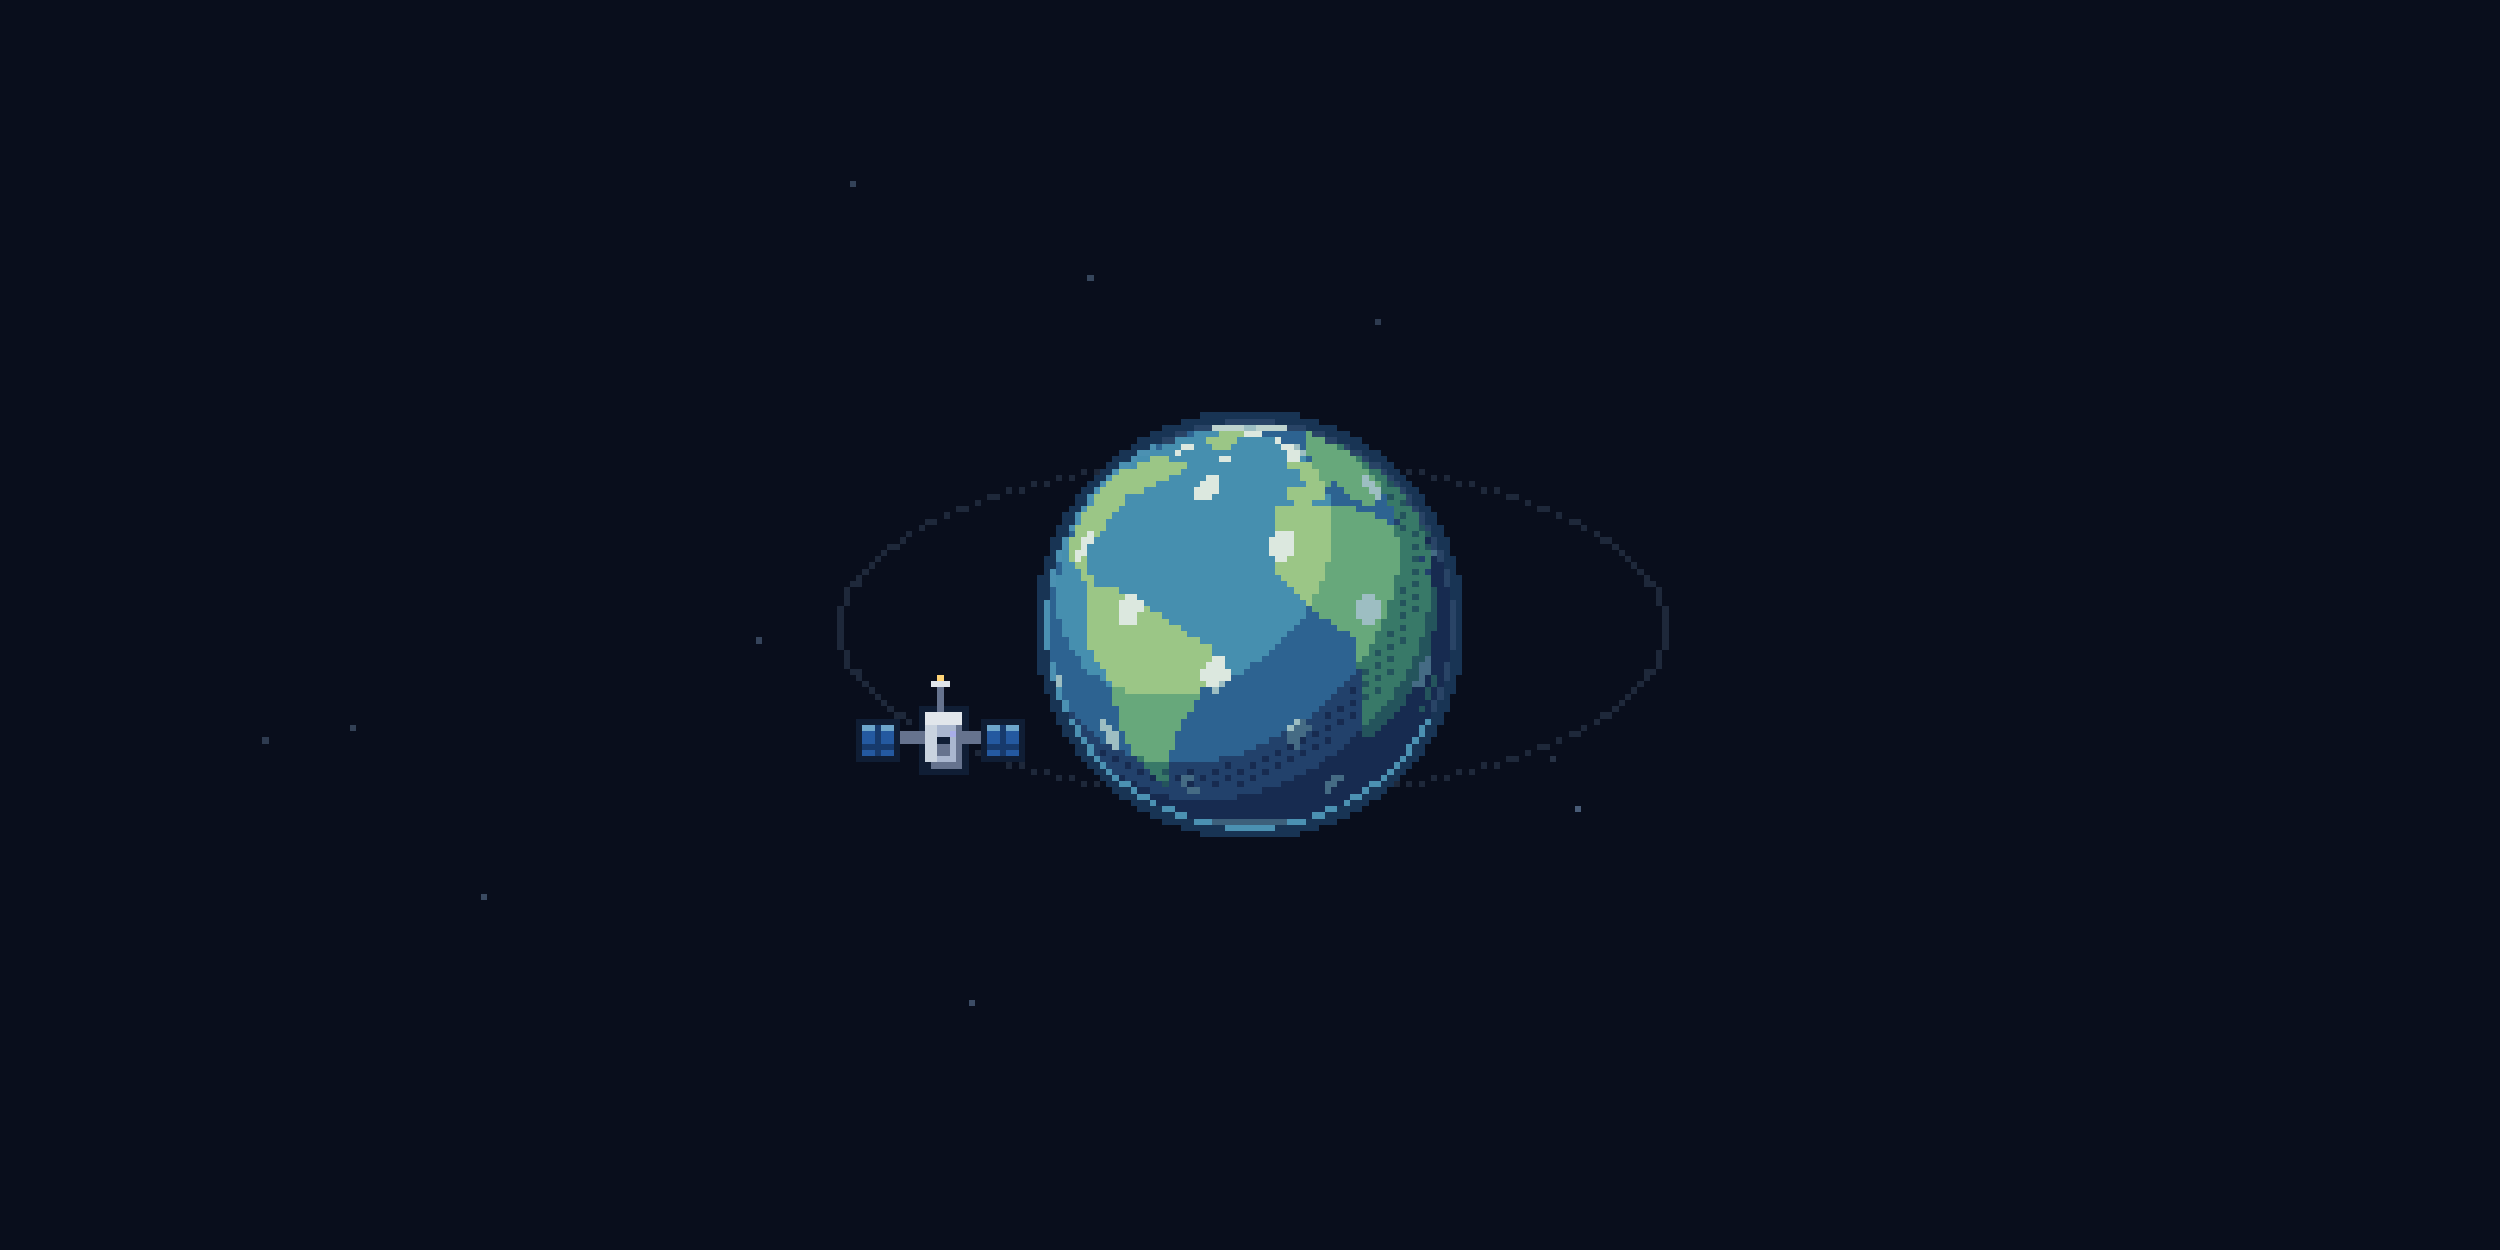
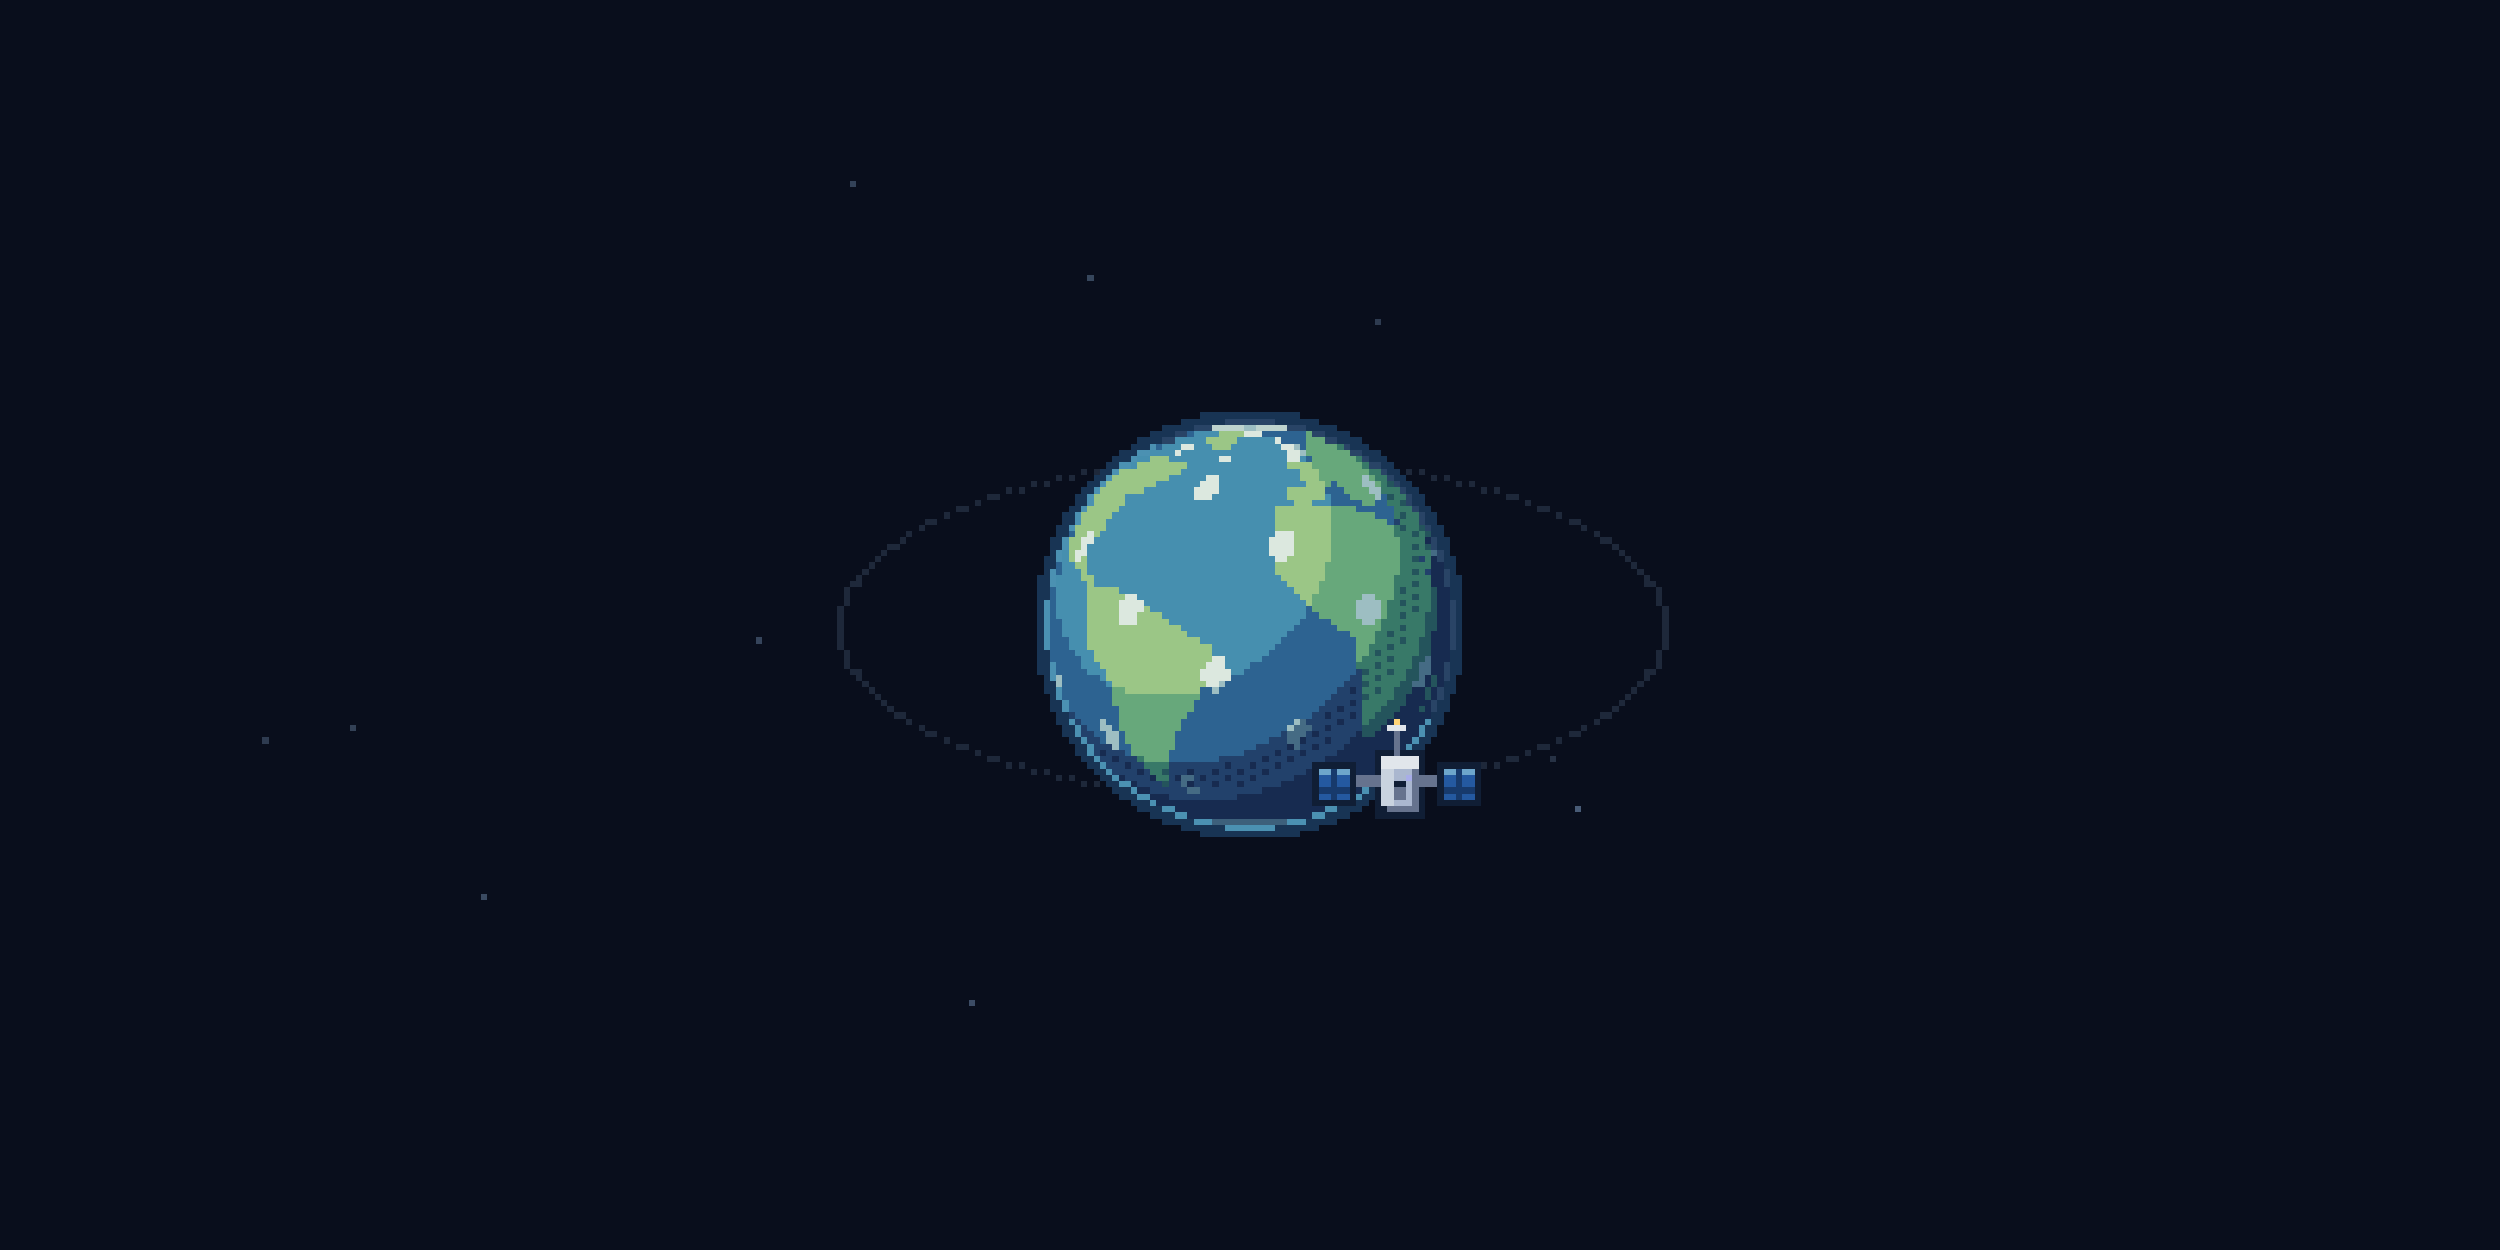
<svg xmlns="http://www.w3.org/2000/svg" width="800" height="400" viewBox="0 0 400 200" role="img" aria-labelledby="title desc" shape-rendering="crispEdges" style="image-rendering:pixelated;color:#7593b6">
  <defs>
    <symbol id="earth" viewBox="0 0 72 72">
      <path fill="#183454" d="M28 2h16v1h-16zM25 3h7v1h-7zM40 3h7v1h-7zM22 4h5v1h-5zM45 4h5v1h-5zM20 5h4v1h-4zM48 5h4v1h-4zM18 6h4v1h-4zM50 6h4v1h-4zM17 7h3v1h-3zM52 7h3v1h-3zM15 8h3v1h-3zM54 8h3v1h-3zM14 9h3v1h-3zM55 9h3v1h-3zM13 10h2v1h-2zM57 10h2v1h-2zM12 11h2v1h-2zM58 11h2v1h-2zM11 12h2v1h-2zM59 12h2v1h-2zM10 13h2v1h-2zM60 13h2v1h-2zM9 14h2v1h-2zM61 14h2v1h-2zM8 15h2v1h-2zM62 15h2v1h-2zM8 16h2v1h-2zM62 16h2v1h-2zM7 17h2v1h-2zM63 17h2v1h-2zM6 18h2v1h-2zM64 18h2v1h-2zM6 19h2v1h-2zM64 19h2v1h-2zM5 20h2v1h-2zM65 20h2v1h-2zM5 21h2v1h-2zM65 21h2v1h-2zM4 22h2v1h-2zM66 22h2v1h-2zM4 23h2v1h-2zM66 23h2v1h-2zM4 24h1v1h-1zM67 24h1v1h-1zM3 25h2v1h-2zM67 25h2v1h-2zM3 26h2v1h-2zM67 26h2v1h-2zM3 27h1v1h-1zM68 27h1v1h-1zM2 28h2v1h-2zM68 28h2v1h-2zM2 29h2v1h-2zM68 29h2v1h-2zM2 30h2v1h-2zM68 30h2v1h-2zM2 31h2v1h-2zM68 31h2v1h-2zM2 32h1v1h-1zM69 32h1v1h-1zM2 33h1v1h-1zM69 33h1v1h-1zM2 34h1v1h-1zM69 34h1v1h-1zM2 35h1v1h-1zM69 35h1v1h-1zM2 36h1v1h-1zM69 36h1v1h-1zM2 37h1v1h-1zM69 37h1v1h-1zM2 38h1v1h-1zM69 38h1v1h-1zM2 39h1v1h-1zM69 39h1v1h-1zM2 40h2v1h-2zM68 40h2v1h-2zM2 41h2v1h-2zM68 41h2v1h-2zM2 42h2v1h-2zM68 42h2v1h-2zM2 43h2v1h-2zM68 43h2v1h-2zM3 44h1v1h-1zM68 44h1v1h-1zM3 45h2v1h-2zM67 45h2v1h-2zM3 46h2v1h-2zM67 46h2v1h-2zM4 47h1v1h-1zM67 47h1v1h-1zM4 48h2v1h-2zM66 48h2v1h-2zM4 49h2v1h-2zM66 49h2v1h-2zM5 50h2v1h-2zM65 50h2v1h-2zM5 51h2v1h-2zM65 51h2v1h-2zM6 52h2v1h-2zM64 52h2v1h-2zM6 53h2v1h-2zM64 53h2v1h-2zM7 54h2v1h-2zM63 54h2v1h-2zM8 55h2v1h-2zM62 55h2v1h-2zM8 56h2v1h-2zM62 56h2v1h-2zM9 57h2v1h-2zM61 57h2v1h-2zM10 58h2v1h-2zM60 58h2v1h-2zM11 59h2v1h-2zM59 59h2v1h-2zM12 60h2v1h-2zM58 60h2v1h-2zM13 61h2v1h-2zM57 61h2v1h-2zM14 62h3v1h-3zM55 62h3v1h-3zM15 63h3v1h-3zM54 63h3v1h-3zM17 64h3v1h-3zM52 64h3v1h-3zM18 65h4v1h-4zM50 65h4v1h-4zM20 66h4v1h-4zM48 66h4v1h-4zM22 67h5v1h-5zM45 67h5v1h-5zM25 68h7v1h-7zM40 68h7v1h-7zM28 69h16v1h-16z" />
      <path fill="#294466" d="M32 3h8v1h-8zM27 4h3v1h-3zM42 4h3v1h-3zM24 5h2v1h-2zM46 5h2v1h-2zM22 6h2v1h-2zM48 6h2v1h-2zM51 7h1v1h-1zM52 8h2v1h-2zM54 9h1v1h-1zM55 10h2v1h-2zM57 11h1v1h-1zM58 12h1v1h-1zM59 13h1v1h-1zM60 14h1v1h-1zM61 15h1v1h-1zM61 16h1v1h-1zM62 17h1v1h-1zM63 18h1v1h-1zM63 19h1v1h-1zM64 20h1v1h-1zM65 22h1v1h-1zM65 23h1v1h-1zM66 24h1v1h-1zM66 25h1v1h-1zM67 27h1v1h-1zM67 28h1v1h-1zM67 29h1v1h-1zM68 32h1v1h-1zM68 33h1v1h-1zM68 34h1v1h-1zM68 35h1v1h-1zM68 36h1v1h-1zM68 37h1v1h-1zM68 38h1v1h-1zM68 39h1v1h-1zM67 42h1v1h-1zM67 43h1v1h-1zM67 44h1v1h-1zM66 46h1v1h-1zM66 47h1v1h-1zM65 48h1v1h-1zM65 49h1v1h-1z" />
      <path fill="#bed3ce" d="M30 4h5v1h-5zM37 4h5v1h-5z" />
      <path fill="#9dbec2" d="M35 4h2v1h-2zM43 7h1v1h-1zM44 8h1v1h-1zM54 12h1v1h-1zM54 13h2v1h-2zM55 14h2v1h-2zM56 15h1v1h-1zM54 31h2v1h-2zM53 32h4v1h-4zM53 33h4v1h-4zM53 34h4v1h-4zM54 35h2v1h-2zM5 44h1v1h-1zM5 45h1v1h-1zM31 45h1v1h-1zM30 46h1v1h-1zM12 51h1v1h-1zM43 51h1v1h-1zM12 52h2v1h-2zM42 52h1v1h-1zM13 53h2v1h-2zM13 54h2v1h-2zM14 55h1v1h-1z" />
      <path fill="#2d6391" d="M26 5h1v1h-1zM38 5h7v1h-7zM41 6h4v1h-4zM21 7h1v1h-1zM44 7h1v1h-1zM45 9h1v1h-1zM49 13h1v1h-1zM48 14h3v1h-3zM49 15h3v1h-3zM57 15h1v1h-1zM49 16h5v1h-5zM56 16h2v1h-2zM53 17h6v1h-6zM56 18h3v1h-3zM58 19h1v1h-1zM7 21h1v1h-1zM5 26h1v1h-1zM5 27h1v1h-1zM4 30h1v1h-1zM4 31h1v1h-1zM4 32h1v1h-1zM4 33h1v1h-1zM45 33h1v1h-1zM4 34h1v1h-1zM45 34h2v1h-2zM4 35h2v1h-2zM44 35h5v1h-5zM4 36h2v1h-2zM43 36h7v1h-7zM4 37h2v1h-2zM42 37h10v1h-10zM4 38h3v1h-3zM41 38h12v1h-12zM4 39h3v1h-3zM40 39h13v1h-13zM4 40h4v1h-4zM39 40h14v1h-14zM4 41h5v1h-5zM38 41h15v1h-15zM5 42h4v1h-4zM36 42h17v1h-17zM5 43h5v1h-5zM35 43h18v1h-18zM6 44h6v1h-6zM33 44h19v1h-19zM6 45h7v1h-7zM32 45h19v1h-19zM6 46h8v1h-8zM28 46h2v1h-2zM31 46h19v1h-19zM6 47h8v1h-8zM28 47h21v1h-21zM7 48h7v1h-7zM27 48h21v1h-21zM7 49h8v1h-8zM27 49h20v1h-20zM8 50h7v1h-7zM26 50h20v1h-20zM9 51h3v1h-3zM13 51h2v1h-2zM25 51h18v1h-18zM10 52h2v1h-2zM14 52h1v1h-1zM25 52h17v1h-17zM11 53h2v1h-2zM15 53h1v1h-1zM24 53h17v1h-17zM12 54h1v1h-1zM15 54h1v1h-1zM24 54h15v1h-15zM15 55h2v1h-2zM24 55h13v1h-13zM16 56h1v1h-1zM23 56h12v1h-12zM23 57h8v1h-8z" />
      <path fill="#468faf" d="M27 5h4v1h-4zM24 6h5v1h-5zM34 6h6v1h-6zM22 7h3v1h-3zM27 7h3v1h-3zM33 7h8v1h-8zM20 8h4v1h-4zM25 8h17v1h-17zM18 9h2v1h-2zM23 9h8v1h-8zM33 9h9v1h-9zM44 9h1v1h-1zM17 10h1v1h-1zM26 10h16v1h-16zM25 11h19v1h-19zM23 12h6v1h-6zM31 12h13v1h-13zM21 13h7v1h-7zM31 13h14v1h-14zM19 14h8v1h-8zM31 14h11v1h-11zM16 15h11v1h-11zM30 15h12v1h-12zM48 15h1v1h-1zM16 16h27v1h-27zM46 16h3v1h-3zM15 17h25v1h-25zM14 18h26v1h-26zM13 19h27v1h-27zM13 20h27v1h-27zM12 21h28v1h-28zM11 22h28v1h-28zM10 23h29v1h-29zM6 24h1v1h-1zM10 24h29v1h-29zM6 25h1v1h-1zM10 25h30v1h-30zM6 26h2v1h-2zM10 26h30v1h-30zM6 27h3v1h-3zM10 27h30v1h-30zM5 28h4v1h-4zM11 28h30v1h-30zM5 29h5v1h-5zM11 29h31v1h-31zM5 30h5v1h-5zM15 30h28v1h-28zM5 31h5v1h-5zM18 31h26v1h-26zM5 32h5v1h-5zM19 32h26v1h-26zM5 33h5v1h-5zM20 33h25v1h-25zM5 34h5v1h-5zM22 34h23v1h-23zM6 35h4v1h-4zM23 35h21v1h-21zM6 36h4v1h-4zM25 36h18v1h-18zM6 37h4v1h-4zM26 37h16v1h-16zM7 38h3v1h-3zM28 38h13v1h-13zM7 39h3v1h-3zM30 39h10v1h-10zM8 40h3v1h-3zM30 40h9v1h-9zM9 41h2v1h-2zM32 41h6v1h-6zM9 42h3v1h-3zM32 42h4v1h-4zM10 43h3v1h-3zM33 43h2v1h-2zM12 44h1v1h-1zM13 45h1v1h-1z" />
      <path fill="#9bc686" d="M31 5h4v1h-4zM29 6h5v1h-5zM30 7h3v1h-3zM20 9h3v1h-3zM18 10h8v1h-8zM42 10h4v1h-4zM15 11h10v1h-10zM44 11h3v1h-3zM14 12h9v1h-9zM44 12h3v1h-3zM13 13h8v1h-8zM45 13h3v1h-3zM12 14h7v1h-7zM42 14h6v1h-6zM11 15h5v1h-5zM42 15h6v1h-6zM11 16h5v1h-5zM43 16h3v1h-3zM10 17h5v1h-5zM40 17h9v1h-9zM9 18h5v1h-5zM40 18h9v1h-9zM9 19h4v1h-4zM40 19h9v1h-9zM8 20h5v1h-5zM40 20h9v1h-9zM8 21h2v1h-2zM11 21h1v1h-1zM43 21h6v1h-6zM7 22h2v1h-2zM43 22h6v1h-6zM7 23h2v1h-2zM43 23h6v1h-6zM7 24h1v1h-1zM43 24h6v1h-6zM7 25h1v1h-1zM9 25h1v1h-1zM42 25h7v1h-7zM8 26h2v1h-2zM40 26h8v1h-8zM9 27h1v1h-1zM40 27h8v1h-8zM9 28h2v1h-2zM41 28h7v1h-7zM10 29h1v1h-1zM42 29h5v1h-5zM10 30h5v1h-5zM43 30h4v1h-4zM10 31h6v1h-6zM44 31h2v1h-2zM10 32h5v1h-5zM45 32h1v1h-1zM10 33h5v1h-5zM19 33h1v1h-1zM10 34h5v1h-5zM18 34h4v1h-4zM10 35h5v1h-5zM18 35h5v1h-5zM10 36h15v1h-15zM10 37h16v1h-16zM10 38h18v1h-18zM10 39h20v1h-20zM11 40h19v1h-19zM11 41h19v1h-19zM12 42h17v1h-17zM13 43h15v1h-15zM13 44h15v1h-15zM14 45h15v1h-15zM16 46h12v1h-12z" />
      <path fill="#dce8df" d="M35 5h3v1h-3zM40 6h1v1h-1zM25 7h2v1h-2zM41 7h2v1h-2zM24 8h1v1h-1zM42 8h2v1h-2zM31 9h2v1h-2zM42 9h2v1h-2zM29 12h2v1h-2zM28 13h3v1h-3zM27 14h4v1h-4zM27 15h3v1h-3zM10 21h1v1h-1zM40 21h3v1h-3zM9 22h2v1h-2zM39 22h4v1h-4zM9 23h1v1h-1zM39 23h4v1h-4zM8 24h2v1h-2zM39 24h4v1h-4zM8 25h1v1h-1zM40 25h2v1h-2zM16 31h2v1h-2zM15 32h4v1h-4zM15 33h4v1h-4zM15 34h3v1h-3zM15 35h3v1h-3zM30 41h2v1h-2zM29 42h3v1h-3zM28 43h5v1h-5zM28 44h5v1h-5zM29 45h2v1h-2z" />
      <path fill="#67a87b" d="M45 5h1v1h-1zM45 6h3v1h-3zM45 7h5v1h-5zM45 8h7v1h-7zM46 9h7v1h-7zM46 10h8v1h-8zM47 11h8v1h-8zM47 12h7v1h-7zM55 12h1v1h-1zM48 13h1v1h-1zM50 13h4v1h-4zM56 13h1v1h-1zM51 14h4v1h-4zM52 15h4v1h-4zM54 16h2v1h-2zM49 17h4v1h-4zM49 18h7v1h-7zM49 19h9v1h-9zM49 20h10v1h-10zM49 21h10v1h-10zM49 22h11v1h-11zM49 23h11v1h-11zM49 24h11v1h-11zM49 25h11v1h-11zM48 26h12v1h-12zM48 27h12v1h-12zM48 28h11v1h-11zM47 29h12v1h-12zM47 30h12v1h-12zM46 31h8v1h-8zM56 31h3v1h-3zM46 32h7v1h-7zM57 32h1v1h-1zM46 33h7v1h-7zM57 33h1v1h-1zM47 34h6v1h-6zM57 34h1v1h-1zM49 35h5v1h-5zM56 35h1v1h-1zM50 36h7v1h-7zM52 37h4v1h-4zM53 38h3v1h-3zM53 39h2v1h-2zM53 40h2v1h-2zM53 41h1v1h-1zM14 46h2v1h-2zM14 47h14v1h-14zM14 48h13v1h-13zM15 49h12v1h-12zM15 50h11v1h-11zM15 51h10v1h-10zM15 52h10v1h-10zM16 53h8v1h-8zM16 54h8v1h-8zM17 55h7v1h-7zM17 56h6v1h-6zM19 57h4v1h-4z" />
      <path fill="#4b91b2" d="M20 7h1v1h-1zM18 8h2v1h-2zM17 9h1v1h-1zM15 10h2v1h-2zM14 11h1v1h-1zM13 12h1v1h-1zM12 13h1v1h-1zM11 14h1v1h-1zM10 15h1v1h-1zM10 16h1v1h-1zM9 17h1v1h-1zM8 18h1v1h-1zM8 19h1v1h-1zM7 20h1v1h-1zM6 22h1v1h-1zM6 23h1v1h-1zM5 24h1v1h-1zM5 25h1v1h-1zM4 27h1v1h-1zM4 28h1v1h-1zM4 29h1v1h-1zM3 32h1v1h-1zM3 33h1v1h-1zM3 34h1v1h-1zM3 35h1v1h-1zM3 36h1v1h-1zM3 37h1v1h-1zM3 38h1v1h-1zM3 39h1v1h-1zM4 42h1v1h-1zM4 43h1v1h-1zM4 44h1v1h-1zM5 46h1v1h-1zM5 47h1v1h-1zM6 48h1v1h-1zM6 49h1v1h-1zM7 51h1v1h-1zM64 51h1v1h-1zM8 52h1v1h-1zM63 52h1v1h-1zM8 53h1v1h-1zM63 53h1v1h-1zM9 54h1v1h-1zM62 54h1v1h-1zM10 55h1v1h-1zM61 55h1v1h-1zM10 56h1v1h-1zM61 56h1v1h-1zM11 57h1v1h-1zM60 57h1v1h-1zM12 58h1v1h-1zM59 58h1v1h-1zM13 59h1v1h-1zM58 59h1v1h-1zM14 60h1v1h-1zM57 60h1v1h-1zM15 61h2v1h-2zM55 61h2v1h-2zM17 62h1v1h-1zM54 62h1v1h-1zM18 63h2v1h-2zM52 63h2v1h-2zM20 64h1v1h-1zM51 64h1v1h-1zM22 65h2v1h-2zM48 65h2v1h-2zM24 66h2v1h-2zM46 66h2v1h-2zM27 67h3v1h-3zM42 67h3v1h-3zM32 68h8v1h-8z" />
      <path fill="#387968" d="M50 7h1v1h-1zM53 9h1v1h-1zM54 10h1v1h-1zM55 11h2v1h-2zM56 12h2v1h-2zM57 13h1v1h-1zM57 14h3v1h-3zM59 15h2v1h-2zM58 16h2v1h-2zM59 17h3v1h-3zM59 18h1v1h-1zM61 18h2v1h-2zM60 19h3v1h-3zM59 20h1v1h-1zM61 20h2v1h-2zM59 21h3v1h-3zM63 21h1v1h-1zM60 22h4v1h-4zM60 23h2v1h-2zM63 23h1v1h-1zM60 24h5v1h-5zM60 25h2v1h-2zM64 25h1v1h-1zM60 26h5v1h-5zM60 27h2v1h-2zM63 27h1v1h-1zM59 28h6v1h-6zM59 29h3v1h-3zM63 29h2v1h-2zM59 30h1v1h-1zM61 30h4v1h-4zM59 31h3v1h-3zM63 31h2v1h-2zM58 32h2v1h-2zM61 32h4v1h-4zM58 33h4v1h-4zM63 33h2v1h-2zM58 34h2v1h-2zM61 34h3v1h-3zM57 35h7v1h-7zM57 36h3v1h-3zM61 36h3v1h-3zM56 37h2v1h-2zM59 37h5v1h-5zM56 38h4v1h-4zM61 38h2v1h-2zM55 39h3v1h-3zM59 39h4v1h-4zM55 40h1v1h-1zM57 40h6v1h-6zM54 41h4v1h-4zM59 41h3v1h-3zM53 42h3v1h-3zM57 42h5v1h-5zM55 43h3v1h-3zM59 43h2v1h-2zM54 44h2v1h-2zM57 44h4v1h-4zM55 45h5v1h-5zM54 46h2v1h-2zM57 46h2v1h-2zM55 47h4v1h-4zM54 48h4v1h-4zM54 49h3v1h-3zM54 50h2v1h-2zM54 51h1v1h-1zM18 57h1v1h-1zM19 58h4v1h-4zM20 59h2v1h-2zM21 60h2v1h-2z" />
      <path fill="#24545c" d="M58 13h1v1h-1zM58 15h1v1h-1zM60 16h1v1h-1zM60 18h1v1h-1zM60 20h1v1h-1zM63 20h1v1h-1zM62 21h1v1h-1zM64 21h1v1h-1zM62 23h1v1h-1zM64 23h1v1h-1zM62 25h1v1h-1zM62 27h1v1h-1zM62 29h1v1h-1zM60 30h1v1h-1zM65 30h1v1h-1zM62 31h1v1h-1zM65 31h1v1h-1zM60 32h1v1h-1zM65 32h1v1h-1zM62 33h1v1h-1zM65 33h1v1h-1zM60 34h1v1h-1zM64 34h2v1h-2zM64 35h2v1h-2zM60 36h1v1h-1zM64 36h2v1h-2zM58 37h1v1h-1zM64 37h1v1h-1zM60 38h1v1h-1zM63 38h2v1h-2zM58 39h1v1h-1zM63 39h2v1h-2zM56 40h1v1h-1zM63 40h2v1h-2zM58 41h1v1h-1zM62 41h2v1h-2zM56 42h1v1h-1zM62 42h1v1h-1zM54 43h1v1h-1zM58 43h1v1h-1zM61 43h2v1h-2zM56 44h1v1h-1zM61 44h2v1h-2zM65 44h1v1h-1zM54 45h1v1h-1zM60 45h2v1h-2zM65 45h1v1h-1zM56 46h1v1h-1zM59 46h3v1h-3zM64 46h1v1h-1zM54 47h1v1h-1zM59 47h2v1h-2zM64 47h1v1h-1zM58 48h3v1h-3zM57 49h3v1h-3zM63 49h1v1h-1zM56 50h3v1h-3zM55 51h3v1h-3zM54 52h3v1h-3zM54 53h2v1h-2zM22 59h1v1h-1zM22 61h1v1h-1z" />
      <path fill="#22416b" d="M59 19h1v1h-1zM63 25h1v1h-1zM64 27h1v1h-1zM53 43h1v1h-1zM52 44h2v1h-2zM51 45h3v1h-3zM50 46h2v1h-2zM53 46h1v1h-1zM49 47h5v1h-5zM48 48h4v1h-4zM53 48h1v1h-1zM47 49h3v1h-3zM51 49h3v1h-3zM7 50h1v1h-1zM46 50h2v1h-2zM49 50h3v1h-3zM53 50h1v1h-1zM8 51h1v1h-1zM45 51h5v1h-5zM51 51h3v1h-3zM9 52h1v1h-1zM46 52h2v1h-2zM49 52h5v1h-5zM9 53h2v1h-2zM41 53h1v1h-1zM45 53h1v1h-1zM47 53h6v1h-6zM10 54h2v1h-2zM39 54h3v1h-3zM45 54h3v1h-3zM49 54h3v1h-3zM11 55h3v1h-3zM37 55h5v1h-5zM44 55h2v1h-2zM47 55h4v1h-4zM11 56h1v1h-1zM13 56h3v1h-3zM35 56h5v1h-5zM41 56h3v1h-3zM45 56h5v1h-5zM12 57h2v1h-2zM15 57h3v1h-3zM31 57h7v1h-7zM39 57h3v1h-3zM43 57h5v1h-5zM13 58h3v1h-3zM17 58h2v1h-2zM23 58h9v1h-9zM33 58h3v1h-3zM37 58h3v1h-3zM41 58h6v1h-6zM14 59h4v1h-4zM19 59h1v1h-1zM23 59h3v1h-3zM27 59h3v1h-3zM31 59h3v1h-3zM35 59h3v1h-3zM39 59h6v1h-6zM16 60h4v1h-4zM23 60h1v1h-1zM27 60h1v1h-1zM29 60h3v1h-3zM33 60h3v1h-3zM37 60h6v1h-6zM18 61h4v1h-4zM23 61h2v1h-2zM27 61h3v1h-3zM31 61h3v1h-3zM35 61h6v1h-6zM20 62h6v1h-6zM28 62h10v1h-10zM23 63h11v1h-11z" />
      <path fill="#172b50" d="M64 22h1v1h-1zM65 25h1v1h-1zM65 26h2v1h-2zM65 27h2v1h-2zM65 28h2v1h-2zM65 29h2v1h-2zM66 30h2v1h-2zM66 31h2v1h-2zM66 32h2v1h-2zM66 33h2v1h-2zM66 34h2v1h-2zM66 35h2v1h-2zM66 36h2v1h-2zM65 37h3v1h-3zM65 38h3v1h-3zM65 39h3v1h-3zM65 40h3v1h-3zM65 41h3v1h-3zM65 42h2v1h-2zM65 43h2v1h-2zM64 44h1v1h-1zM66 44h1v1h-1zM64 45h1v1h-1zM66 45h1v1h-1zM52 46h1v1h-1zM62 46h2v1h-2zM65 46h1v1h-1zM61 47h3v1h-3zM65 47h1v1h-1zM52 48h1v1h-1zM61 48h4v1h-4zM50 49h1v1h-1zM60 49h3v1h-3zM64 49h1v1h-1zM48 50h1v1h-1zM52 50h1v1h-1zM59 50h6v1h-6zM50 51h1v1h-1zM58 51h6v1h-6zM48 52h1v1h-1zM57 52h6v1h-6zM46 53h1v1h-1zM53 53h1v1h-1zM56 53h7v1h-7zM44 54h1v1h-1zM48 54h1v1h-1zM52 54h10v1h-10zM42 55h1v1h-1zM46 55h1v1h-1zM51 55h10v1h-10zM12 56h1v1h-1zM40 56h1v1h-1zM44 56h1v1h-1zM50 56h11v1h-11zM14 57h1v1h-1zM38 57h1v1h-1zM42 57h1v1h-1zM48 57h12v1h-12zM16 58h1v1h-1zM32 58h1v1h-1zM36 58h1v1h-1zM40 58h1v1h-1zM47 58h12v1h-12zM18 59h1v1h-1zM26 59h1v1h-1zM30 59h1v1h-1zM34 59h1v1h-1zM38 59h1v1h-1zM45 59h13v1h-13zM15 60h1v1h-1zM20 60h1v1h-1zM24 60h1v1h-1zM28 60h1v1h-1zM32 60h1v1h-1zM36 60h1v1h-1zM43 60h6v1h-6zM51 60h6v1h-6zM17 61h1v1h-1zM26 61h1v1h-1zM30 61h1v1h-1zM34 61h1v1h-1zM41 61h7v1h-7zM50 61h5v1h-5zM18 62h2v1h-2zM38 62h10v1h-10zM49 62h5v1h-5zM20 63h3v1h-3zM34 63h18v1h-18zM21 64h30v1h-30zM24 65h24v1h-24zM26 66h20v1h-20z" />
      <path fill="#456b84" d="M65 24h1v1h-1zM64 41h1v1h-1zM63 42h2v1h-2zM63 43h2v1h-2zM63 44h1v1h-1zM62 45h2v1h-2zM44 51h1v1h-1zM43 52h3v1h-3zM42 53h3v1h-3zM42 54h2v1h-2zM43 55h1v1h-1zM25 60h2v1h-2zM49 60h2v1h-2zM25 61h1v1h-1zM48 61h2v1h-2zM26 62h2v1h-2zM48 62h1v1h-1z" />
      <path fill="#3d607b" d="M30 67h12v1h-12z" />
    </symbol>
    <symbol id="satellite-tier-1" viewBox="0 0 34 24">
      <rect x="13" y="7" width="8" height="11" fill="#101e35" />
      <rect x="14" y="8" width="6" height="8" fill="#aab7cf" />
      <rect x="14" y="8" width="6" height="2" fill="#e1e6eb" />
      <rect x="14" y="10" width="2" height="6" fill="#c9d3df" />
      <rect x="19" y="10" width="1" height="7" fill="#66738e" />
      <rect x="15" y="16" width="5" height="1" fill="#66738e" />
      <rect x="10" y="11" width="4" height="2" fill="#66738e" />
      <rect x="20" y="11" width="4" height="2" fill="#66738e" />
      <rect x="3" y="9" width="7" height="7" fill="#101e35" />
      <rect x="4" y="10" width="5" height="5" fill="#2459a0" />
      <rect x="4" y="10" width="5" height="1" fill="#6da6cb" />
      <rect x="6" y="10" width="1" height="5" fill="#173a6c" />
      <rect x="4" y="13" width="5" height="1" fill="#173a6c" />
      <rect x="23" y="9" width="7" height="7" fill="#101e35" />
      <rect x="24" y="10" width="5" height="5" fill="#2459a0" />
      <rect x="24" y="10" width="5" height="1" fill="#6da6cb" />
      <rect x="26" y="10" width="1" height="5" fill="#173a6c" />
      <rect x="24" y="13" width="5" height="1" fill="#173a6c" />
      <rect x="16" y="3" width="1" height="5" fill="#66738e" />
      <rect x="15" y="3" width="3" height="1" fill="#e1e6eb" />
      <rect x="16" y="2" width="1" height="1" fill="#ffd477" />
      <rect x="16" y="12" width="2" height="3" fill="#66738e" />
      <rect x="16" y="12" width="2" height="1" fill="#101e35" />
    </symbol>
    <symbol id="satellite-tier-2" viewBox="0 0 34 24">
      <rect x="13" y="7" width="8" height="11" fill="#101e35" />
      <rect x="14" y="8" width="6" height="8" fill="#aab7cf" />
      <rect x="14" y="8" width="6" height="2" fill="#e1e6eb" />
      <rect x="14" y="10" width="2" height="6" fill="#c9d3df" />
      <rect x="19" y="10" width="1" height="7" fill="#66738e" />
      <rect x="15" y="16" width="5" height="1" fill="#66738e" />
      <rect x="10" y="11" width="4" height="2" fill="#66738e" />
      <rect x="20" y="11" width="4" height="2" fill="#66738e" />
      <rect x="1" y="9" width="9" height="7" fill="#101e35" />
      <rect x="2" y="10" width="7" height="5" fill="#2459a0" />
      <rect x="2" y="10" width="7" height="1" fill="#6da6cb" />
      <rect x="4" y="10" width="1" height="5" fill="#173a6c" />
      <rect x="7" y="10" width="1" height="5" fill="#173a6c" />
      <rect x="2" y="13" width="7" height="1" fill="#173a6c" />
      <rect x="23" y="9" width="9" height="7" fill="#101e35" />
      <rect x="24" y="10" width="7" height="5" fill="#2459a0" />
      <rect x="24" y="10" width="7" height="1" fill="#6da6cb" />
      <rect x="26" y="10" width="1" height="5" fill="#173a6c" />
      <rect x="29" y="10" width="1" height="5" fill="#173a6c" />
      <rect x="24" y="13" width="7" height="1" fill="#173a6c" />
      <rect x="16" y="3" width="1" height="5" fill="#66738e" />
      <rect x="15" y="3" width="3" height="1" fill="#e1e6eb" />
      <rect x="16" y="2" width="1" height="1" fill="#ffd477" />
      <rect x="16" y="12" width="2" height="3" fill="#66738e" />
      <rect x="16" y="12" width="2" height="1" fill="#101e35" />
      <rect x="20" y="7" width="2" height="3" fill="#d5ad6e" />
      <rect x="14" y="18" width="5" height="1" fill="#101e35" />
      <rect x="15" y="18" width="3" height="1" fill="#66738e" />
    </symbol>
    <symbol id="satellite-tier-3" viewBox="0 0 34 24">
      <rect x="13" y="7" width="8" height="11" fill="#101e35" />
      <rect x="14" y="8" width="6" height="8" fill="#aab7cf" />
      <rect x="14" y="8" width="6" height="2" fill="#e1e6eb" />
      <rect x="14" y="10" width="2" height="6" fill="#c9d3df" />
      <rect x="19" y="10" width="1" height="7" fill="#66738e" />
      <rect x="15" y="16" width="5" height="1" fill="#66738e" />
      <rect x="10" y="11" width="4" height="2" fill="#66738e" />
      <rect x="20" y="11" width="4" height="2" fill="#66738e" />
      <rect x="1" y="7" width="9" height="10" fill="#101e35" />
      <rect x="2" y="8" width="7" height="8" fill="#2459a0" />
      <rect x="2" y="8" width="7" height="1" fill="#6da6cb" />
      <rect x="4" y="8" width="1" height="8" fill="#173a6c" />
      <rect x="7" y="8" width="1" height="8" fill="#173a6c" />
      <rect x="2" y="11" width="7" height="1" fill="#173a6c" />
      <rect x="23" y="7" width="9" height="10" fill="#101e35" />
      <rect x="24" y="8" width="7" height="8" fill="#2459a0" />
      <rect x="24" y="8" width="7" height="1" fill="#6da6cb" />
      <rect x="26" y="8" width="1" height="8" fill="#173a6c" />
      <rect x="29" y="8" width="1" height="8" fill="#173a6c" />
      <rect x="24" y="11" width="7" height="1" fill="#173a6c" />
      <rect x="16" y="3" width="1" height="5" fill="#66738e" />
      <rect x="15" y="3" width="3" height="1" fill="#e1e6eb" />
      <rect x="16" y="2" width="1" height="1" fill="#ffd477" />
      <rect x="16" y="12" width="2" height="3" fill="#66738e" />
      <rect x="16" y="12" width="2" height="1" fill="#101e35" />
      <rect x="20" y="7" width="2" height="3" fill="#d5ad6e" />
      <rect x="14" y="18" width="5" height="1" fill="#101e35" />
      <rect x="15" y="18" width="3" height="1" fill="#66738e" />
      <rect x="20" y="3" width="1" height="5" fill="#66738e" />
      <rect x="19" y="2" width="4" height="1" fill="#e1e6eb" />
      <rect x="20" y="3" width="3" height="1" fill="#aab7cf" />
      <rect x="21" y="4" width="1" height="1" fill="#66738e" />
      <rect x="15" y="19" width="3" height="2" fill="#101e35" />
      <rect x="16" y="19" width="1" height="1" fill="#62c7d0" />
    </symbol>
    <symbol id="satellite-tier-4" viewBox="0 0 34 24">
      <rect x="13" y="7" width="8" height="11" fill="#101e35" />
      <rect x="14" y="8" width="6" height="8" fill="#aab7cf" />
      <rect x="14" y="8" width="6" height="2" fill="#e1e6eb" />
      <rect x="14" y="10" width="2" height="6" fill="#c9d3df" />
      <rect x="19" y="10" width="1" height="7" fill="#66738e" />
      <rect x="15" y="16" width="5" height="1" fill="#66738e" />
      <rect x="10" y="11" width="4" height="2" fill="#66738e" />
      <rect x="20" y="11" width="4" height="2" fill="#66738e" />
      <rect x="1" y="7" width="9" height="10" fill="#101e35" />
      <rect x="2" y="8" width="7" height="8" fill="#2459a0" />
      <rect x="2" y="8" width="7" height="1" fill="#6da6cb" />
      <rect x="4" y="8" width="1" height="8" fill="#173a6c" />
      <rect x="7" y="8" width="1" height="8" fill="#173a6c" />
      <rect x="2" y="11" width="7" height="1" fill="#173a6c" />
      <rect x="23" y="7" width="9" height="10" fill="#101e35" />
      <rect x="24" y="8" width="7" height="8" fill="#2459a0" />
      <rect x="24" y="8" width="7" height="1" fill="#6da6cb" />
      <rect x="26" y="8" width="1" height="8" fill="#173a6c" />
      <rect x="29" y="8" width="1" height="8" fill="#173a6c" />
      <rect x="24" y="11" width="7" height="1" fill="#173a6c" />
      <rect x="16" y="3" width="1" height="5" fill="#66738e" />
      <rect x="15" y="3" width="3" height="1" fill="#e1e6eb" />
      <rect x="16" y="2" width="1" height="1" fill="#ffd477" />
      <rect x="16" y="12" width="2" height="3" fill="#66738e" />
      <rect x="16" y="12" width="2" height="1" fill="#101e35" />
      <rect x="20" y="7" width="2" height="3" fill="#d5ad6e" />
      <rect x="14" y="18" width="5" height="1" fill="#101e35" />
      <rect x="15" y="18" width="3" height="1" fill="#66738e" />
      <rect x="20" y="3" width="1" height="5" fill="#66738e" />
      <rect x="19" y="2" width="4" height="1" fill="#e1e6eb" />
      <rect x="20" y="3" width="3" height="1" fill="#aab7cf" />
      <rect x="21" y="4" width="1" height="1" fill="#66738e" />
      <rect x="15" y="19" width="3" height="2" fill="#101e35" />
      <rect x="16" y="19" width="1" height="1" fill="#62c7d0" />
      <rect x="0" y="5" width="11" height="2" fill="#101e35" />
      <rect x="1" y="5" width="9" height="1" fill="#6e76bb" />
      <rect x="22" y="5" width="11" height="2" fill="#101e35" />
      <rect x="23" y="5" width="9" height="1" fill="#6e76bb" />
      <rect x="14" y="10" width="1" height="6" fill="#e5b96f" />
      <rect x="18" y="17" width="2" height="1" fill="#e5b96f" />
    </symbol>
    <symbol id="star" viewBox="0 0 7 7">
      <rect x="3" y="0" width="1" height="7" fill="currentColor" />
      <rect x="0" y="3" width="7" height="1" fill="currentColor" />
      <rect x="2" y="2" width="3" height="3" fill="currentColor" />
    </symbol>
    <symbol id="signal" viewBox="0 0 10 10">
      <path d="M1 1h2v2h2v2h2v2h2v2H8V8H6V6H4V4H2V2H1z" fill="currentColor" />
    </symbol>
    <clipPath id="front">
      <path d="M0 100h400v100H0z" />
    </clipPath>
  </defs>
  <style>
- @keyframes orbit-0{0%{transform:translate(151px,118px)}1.562%{transform:translate(147px,116px)}3.125%{transform:translate(144px,114px)}4.688%{transform:translate(140px,112px)}6.25%{transform:translate(138px,109px)}7.812%{transform:translate(136px,107px)}9.375%{transform:translate(135px,104px)}10.938%{transform:translate(134px,101px)}12.5%{transform:translate(134px,99px)}14.062%{transform:translate(135px,96px)}15.625%{transform:translate(136px,94px)}17.188%{transform:translate(138px,91px)}18.75%{transform:translate(140px,89px)}20.312%{transform:translate(143px,86px)}21.875%{transform:translate(147px,84px)}23.438%{transform:translate(151px,82px)}25%{transform:translate(155px,80px)}26.562%{transform:translate(160px,78px)}28.125%{transform:translate(166px,77px)}29.688%{transform:translate(172px,76px)}31.25%{transform:translate(178px,75px)}32.812%{transform:translate(184px,74px)}34.375%{transform:translate(190px,73px)}35.938%{transform:translate(197px,73px)}37.5%{transform:translate(203px,73px)}39.062%{transform:translate(209px,73px)}40.625%{transform:translate(216px,74px)}42.188%{transform:translate(222px,75px)}43.75%{transform:translate(228px,76px)}45.312%{transform:translate(234px,77px)}46.875%{transform:translate(239px,78px)}48.438%{transform:translate(244px,80px)}50%{transform:translate(249px,82px)}51.562%{transform:translate(253px,84px)}53.125%{transform:translate(256px,86px)}54.688%{transform:translate(260px,88px)}56.25%{transform:translate(262px,91px)}57.812%{transform:translate(264px,93px)}59.375%{transform:translate(265px,96px)}60.938%{transform:translate(266px,99px)}62.5%{transform:translate(266px,101px)}64.062%{transform:translate(265px,104px)}65.625%{transform:translate(264px,106px)}67.188%{transform:translate(262px,109px)}68.75%{transform:translate(260px,111px)}70.312%{transform:translate(257px,114px)}71.875%{transform:translate(253px,116px)}73.438%{transform:translate(249px,118px)}75%{transform:translate(245px,120px)}76.562%{transform:translate(240px,122px)}78.125%{transform:translate(234px,123px)}79.688%{transform:translate(228px,124px)}81.25%{transform:translate(222px,125px)}82.812%{transform:translate(216px,126px)}84.375%{transform:translate(210px,127px)}85.938%{transform:translate(203px,127px)}87.5%{transform:translate(197px,127px)}89.062%{transform:translate(191px,127px)}90.625%{transform:translate(184px,126px)}92.188%{transform:translate(178px,125px)}93.75%{transform:translate(172px,124px)}95.312%{transform:translate(166px,123px)}96.875%{transform:translate(161px,122px)}98.438%{transform:translate(156px,120px)}100%{transform:translate(151px,118px)}}.flight-0{animation:orbit-0 80.00s linear infinite}
+ @keyframes orbit-0{0%{transform:translate(224px,125px)}1.562%{transform:translate(218px,126px)}3.125%{transform:translate(211px,127px)}4.688%{transform:translate(205px,127px)}6.25%{transform:translate(199px,127px)}7.812%{transform:translate(192px,127px)}9.375%{transform:translate(186px,126px)}10.938%{transform:translate(179px,126px)}12.5%{transform:translate(173px,125px)}14.062%{transform:translate(168px,124px)}15.625%{transform:translate(162px,122px)}17.188%{transform:translate(157px,120px)}18.75%{transform:translate(152px,119px)}20.312%{transform:translate(148px,117px)}21.875%{transform:translate(144px,114px)}23.438%{transform:translate(141px,112px)}25%{transform:translate(138px,110px)}26.562%{transform:translate(136px,107px)}28.125%{transform:translate(135px,105px)}29.688%{transform:translate(134px,102px)}31.25%{transform:translate(134px,99px)}32.812%{transform:translate(134px,97px)}34.375%{transform:translate(136px,94px)}35.938%{transform:translate(137px,92px)}37.5%{transform:translate(140px,89px)}39.062%{transform:translate(143px,87px)}40.625%{transform:translate(146px,84px)}42.188%{transform:translate(150px,82px)}43.75%{transform:translate(154px,80px)}45.312%{transform:translate(159px,79px)}46.875%{transform:translate(165px,77px)}48.438%{transform:translate(170px,76px)}50%{transform:translate(176px,75px)}51.562%{transform:translate(182px,74px)}53.125%{transform:translate(189px,73px)}54.688%{transform:translate(195px,73px)}56.25%{transform:translate(201px,73px)}57.812%{transform:translate(208px,73px)}59.375%{transform:translate(214px,74px)}60.938%{transform:translate(221px,74px)}62.5%{transform:translate(227px,75px)}64.062%{transform:translate(232px,76px)}65.625%{transform:translate(238px,78px)}67.188%{transform:translate(243px,80px)}68.75%{transform:translate(248px,81px)}70.312%{transform:translate(252px,83px)}71.875%{transform:translate(256px,86px)}73.438%{transform:translate(259px,88px)}75%{transform:translate(262px,90px)}76.562%{transform:translate(264px,93px)}78.125%{transform:translate(265px,95px)}79.688%{transform:translate(266px,98px)}81.25%{transform:translate(266px,101px)}82.812%{transform:translate(266px,103px)}84.375%{transform:translate(264px,106px)}85.938%{transform:translate(263px,108px)}87.5%{transform:translate(260px,111px)}89.062%{transform:translate(257px,113px)}90.625%{transform:translate(254px,116px)}92.188%{transform:translate(250px,118px)}93.75%{transform:translate(246px,120px)}95.312%{transform:translate(241px,121px)}96.875%{transform:translate(235px,123px)}98.438%{transform:translate(230px,124px)}100%{transform:translate(224px,125px)}}.flight-0{animation:orbit-0 80.00s linear infinite}
@keyframes twinkle{0%,100%{opacity:.25}50%{opacity:.7}}.twinkle{animation:twinkle 11s ease-in-out infinite}
@keyframes led{0%,85%,100%{opacity:.85}90%{opacity:.3}}.led{animation:led 7s linear infinite}
@keyframes radio{0%,78%,100%{opacity:0}85%{opacity:.5}}.radio{animation:radio 15s linear infinite}
@media(prefers-reduced-motion:reduce){*{animation:none!important}}
</style>
  <path fill="#090e1c" d="M0 0h400v200H0z" />
  <g opacity="0.47" class="twinkle" style="animation-delay:-0s">
    <rect x="155" y="160" width="1" height="1" fill="currentColor" />
  </g>
  <g opacity="0.45">
    <rect x="77" y="143" width="1" height="1" fill="currentColor" />
  </g>
  <g opacity="0.38">
    <rect x="56" y="116" width="1" height="1" fill="currentColor" />
  </g>
  <g opacity="0.39">
    <rect x="136" y="29" width="1" height="1" fill="currentColor" />
  </g>
  <g opacity="0.34">
    <rect x="220" y="51" width="1" height="1" fill="currentColor" />
  </g>
  <g opacity="0.58">
    <rect x="252" y="129" width="1" height="1" fill="currentColor" />
  </g>
  <g opacity="0.27">
    <rect x="248" y="121" width="1" height="1" fill="currentColor" />
  </g>
  <g opacity="0.42">
    <rect x="174" y="44" width="1" height="1" fill="currentColor" />
  </g>
  <g opacity="0.41">
    <rect x="121" y="102" width="1" height="1" fill="currentColor" />
  </g>
  <g opacity="0.34" class="twinkle" style="animation-delay:-9s">
    <rect x="42" y="118" width="1" height="1" fill="currentColor" />
  </g>
  <path d="M266 100h1v1h-1zM266 101h1v1h-1zM266 102h1v1h-1zM266 103h1v1h-1zM265 104h1v1h-1zM265 105h1v1h-1zM265 106h1v1h-1zM264 107h1v1h-1zM263 107h1v1h-1zM263 108h1v1h-1zM262 109h1v1h-1zM261 110h1v1h-1zM260 111h1v1h-1zM259 112h1v1h-1zM258 113h1v1h-1zM257 114h1v1h-1zM256 114h1v1h-1zM255 115h1v1h-1zM253 116h1v1h-1zM252 117h1v1h-1zM251 117h1v1h-1zM249 118h1v1h-1zM247 119h1v1h-1zM246 119h1v1h-1zM244 120h1v1h-1zM242 121h1v1h-1zM241 121h1v1h-1zM239 122h1v1h-1zM237 122h1v1h-1zM235 123h1v1h-1zM233 123h1v1h-1zM231 124h1v1h-1zM229 124h1v1h-1zM227 125h1v1h-1zM225 125h1v1h-1zM223 125h1v1h-1zM220 126h1v1h-1zM218 126h1v1h-1zM216 126h1v1h-1zM214 126h1v1h-1zM211 127h1v1h-1zM209 127h1v1h-1zM207 127h1v1h-1zM205 127h1v1h-1zM202 127h1v1h-1zM200 127h1v1h-1zM198 127h1v1h-1zM195 127h1v1h-1zM193 127h1v1h-1zM191 127h1v1h-1zM189 127h1v1h-1zM186 126h1v1h-1zM184 126h1v1h-1zM182 126h1v1h-1zM180 126h1v1h-1zM177 125h1v1h-1zM175 125h1v1h-1zM173 125h1v1h-1zM171 124h1v1h-1zM169 124h1v1h-1zM167 123h1v1h-1zM165 123h1v1h-1zM163 122h1v1h-1zM161 122h1v1h-1zM159 121h1v1h-1zM158 121h1v1h-1zM156 120h1v1h-1zM154 119h1v1h-1zM153 119h1v1h-1zM151 118h1v1h-1zM149 117h1v1h-1zM148 117h1v1h-1zM147 116h1v1h-1zM145 115h1v1h-1zM144 114h1v1h-1zM143 114h1v1h-1zM142 113h1v1h-1zM141 112h1v1h-1zM140 111h1v1h-1zM139 110h1v1h-1zM138 109h1v1h-1zM137 108h1v1h-1zM137 107h1v1h-1zM136 107h1v1h-1zM135 106h1v1h-1zM135 105h1v1h-1zM135 104h1v1h-1zM134 103h1v1h-1zM134 102h1v1h-1zM134 101h1v1h-1zM134 100h1v1h-1zM134 99h1v1h-1zM134 98h1v1h-1zM134 97h1v1h-1zM135 96h1v1h-1zM135 95h1v1h-1zM135 94h1v1h-1zM136 93h1v1h-1zM137 93h1v1h-1zM137 92h1v1h-1zM138 91h1v1h-1zM139 90h1v1h-1zM140 89h1v1h-1zM141 88h1v1h-1zM142 87h1v1h-1zM143 87h1v1h-1zM144 86h1v1h-1zM145 85h1v1h-1zM147 84h1v1h-1zM148 83h1v1h-1zM149 83h1v1h-1zM151 82h1v1h-1zM153 81h1v1h-1zM154 81h1v1h-1zM156 80h1v1h-1zM158 79h1v1h-1zM159 79h1v1h-1zM161 78h1v1h-1zM163 78h1v1h-1zM165 77h1v1h-1zM167 77h1v1h-1zM169 76h1v1h-1zM171 76h1v1h-1zM173 75h1v1h-1zM175 75h1v1h-1zM177 75h1v1h-1zM180 74h1v1h-1zM182 74h1v1h-1zM184 74h1v1h-1zM186 74h1v1h-1zM189 73h1v1h-1zM191 73h1v1h-1zM193 73h1v1h-1zM195 73h1v1h-1zM198 73h1v1h-1zM200 73h1v1h-1zM202 73h1v1h-1zM205 73h1v1h-1zM207 73h1v1h-1zM209 73h1v1h-1zM211 73h1v1h-1zM214 74h1v1h-1zM216 74h1v1h-1zM218 74h1v1h-1zM220 74h1v1h-1zM223 75h1v1h-1zM225 75h1v1h-1zM227 75h1v1h-1zM229 76h1v1h-1zM231 76h1v1h-1zM233 77h1v1h-1zM235 77h1v1h-1zM237 78h1v1h-1zM239 78h1v1h-1zM241 79h1v1h-1zM242 79h1v1h-1zM244 80h1v1h-1zM246 81h1v1h-1zM247 81h1v1h-1zM249 82h1v1h-1zM251 83h1v1h-1zM252 83h1v1h-1zM253 84h1v1h-1zM255 85h1v1h-1zM256 86h1v1h-1zM257 86h1v1h-1zM258 87h1v1h-1zM259 88h1v1h-1zM260 89h1v1h-1zM261 90h1v1h-1zM262 91h1v1h-1zM263 92h1v1h-1zM263 93h1v1h-1zM264 93h1v1h-1zM265 94h1v1h-1zM265 95h1v1h-1zM265 96h1v1h-1zM266 97h1v1h-1zM266 98h1v1h-1zM266 99h1v1h-1z" fill="currentColor" opacity=".2" />
  <g data-layer="back">
-     <g class="flight-0" transform="translate(151 118)">
+     <g class="flight-0" transform="translate(224 125)">
      <g transform="translate(-17 -12)">
        <use href="#satellite-tier-1" width="34" height="24" />
        <rect x="18" y="11" width="1" height="1" fill="#a8ade8" class="led" />
      </g>
    </g>
  </g>
  <use href="#earth" x="164" y="64" width="72" height="72" />
  <g data-layer="front" clip-path="url(#front)">
-     <g class="flight-0" transform="translate(151 118)">
+     <g class="flight-0" transform="translate(224 125)">
      <g transform="translate(-17 -12)">
        <use href="#satellite-tier-1" width="34" height="24" />
        <rect x="18" y="11" width="1" height="1" fill="#a8ade8" class="led" />
      </g>
    </g>
  </g>
</svg>
